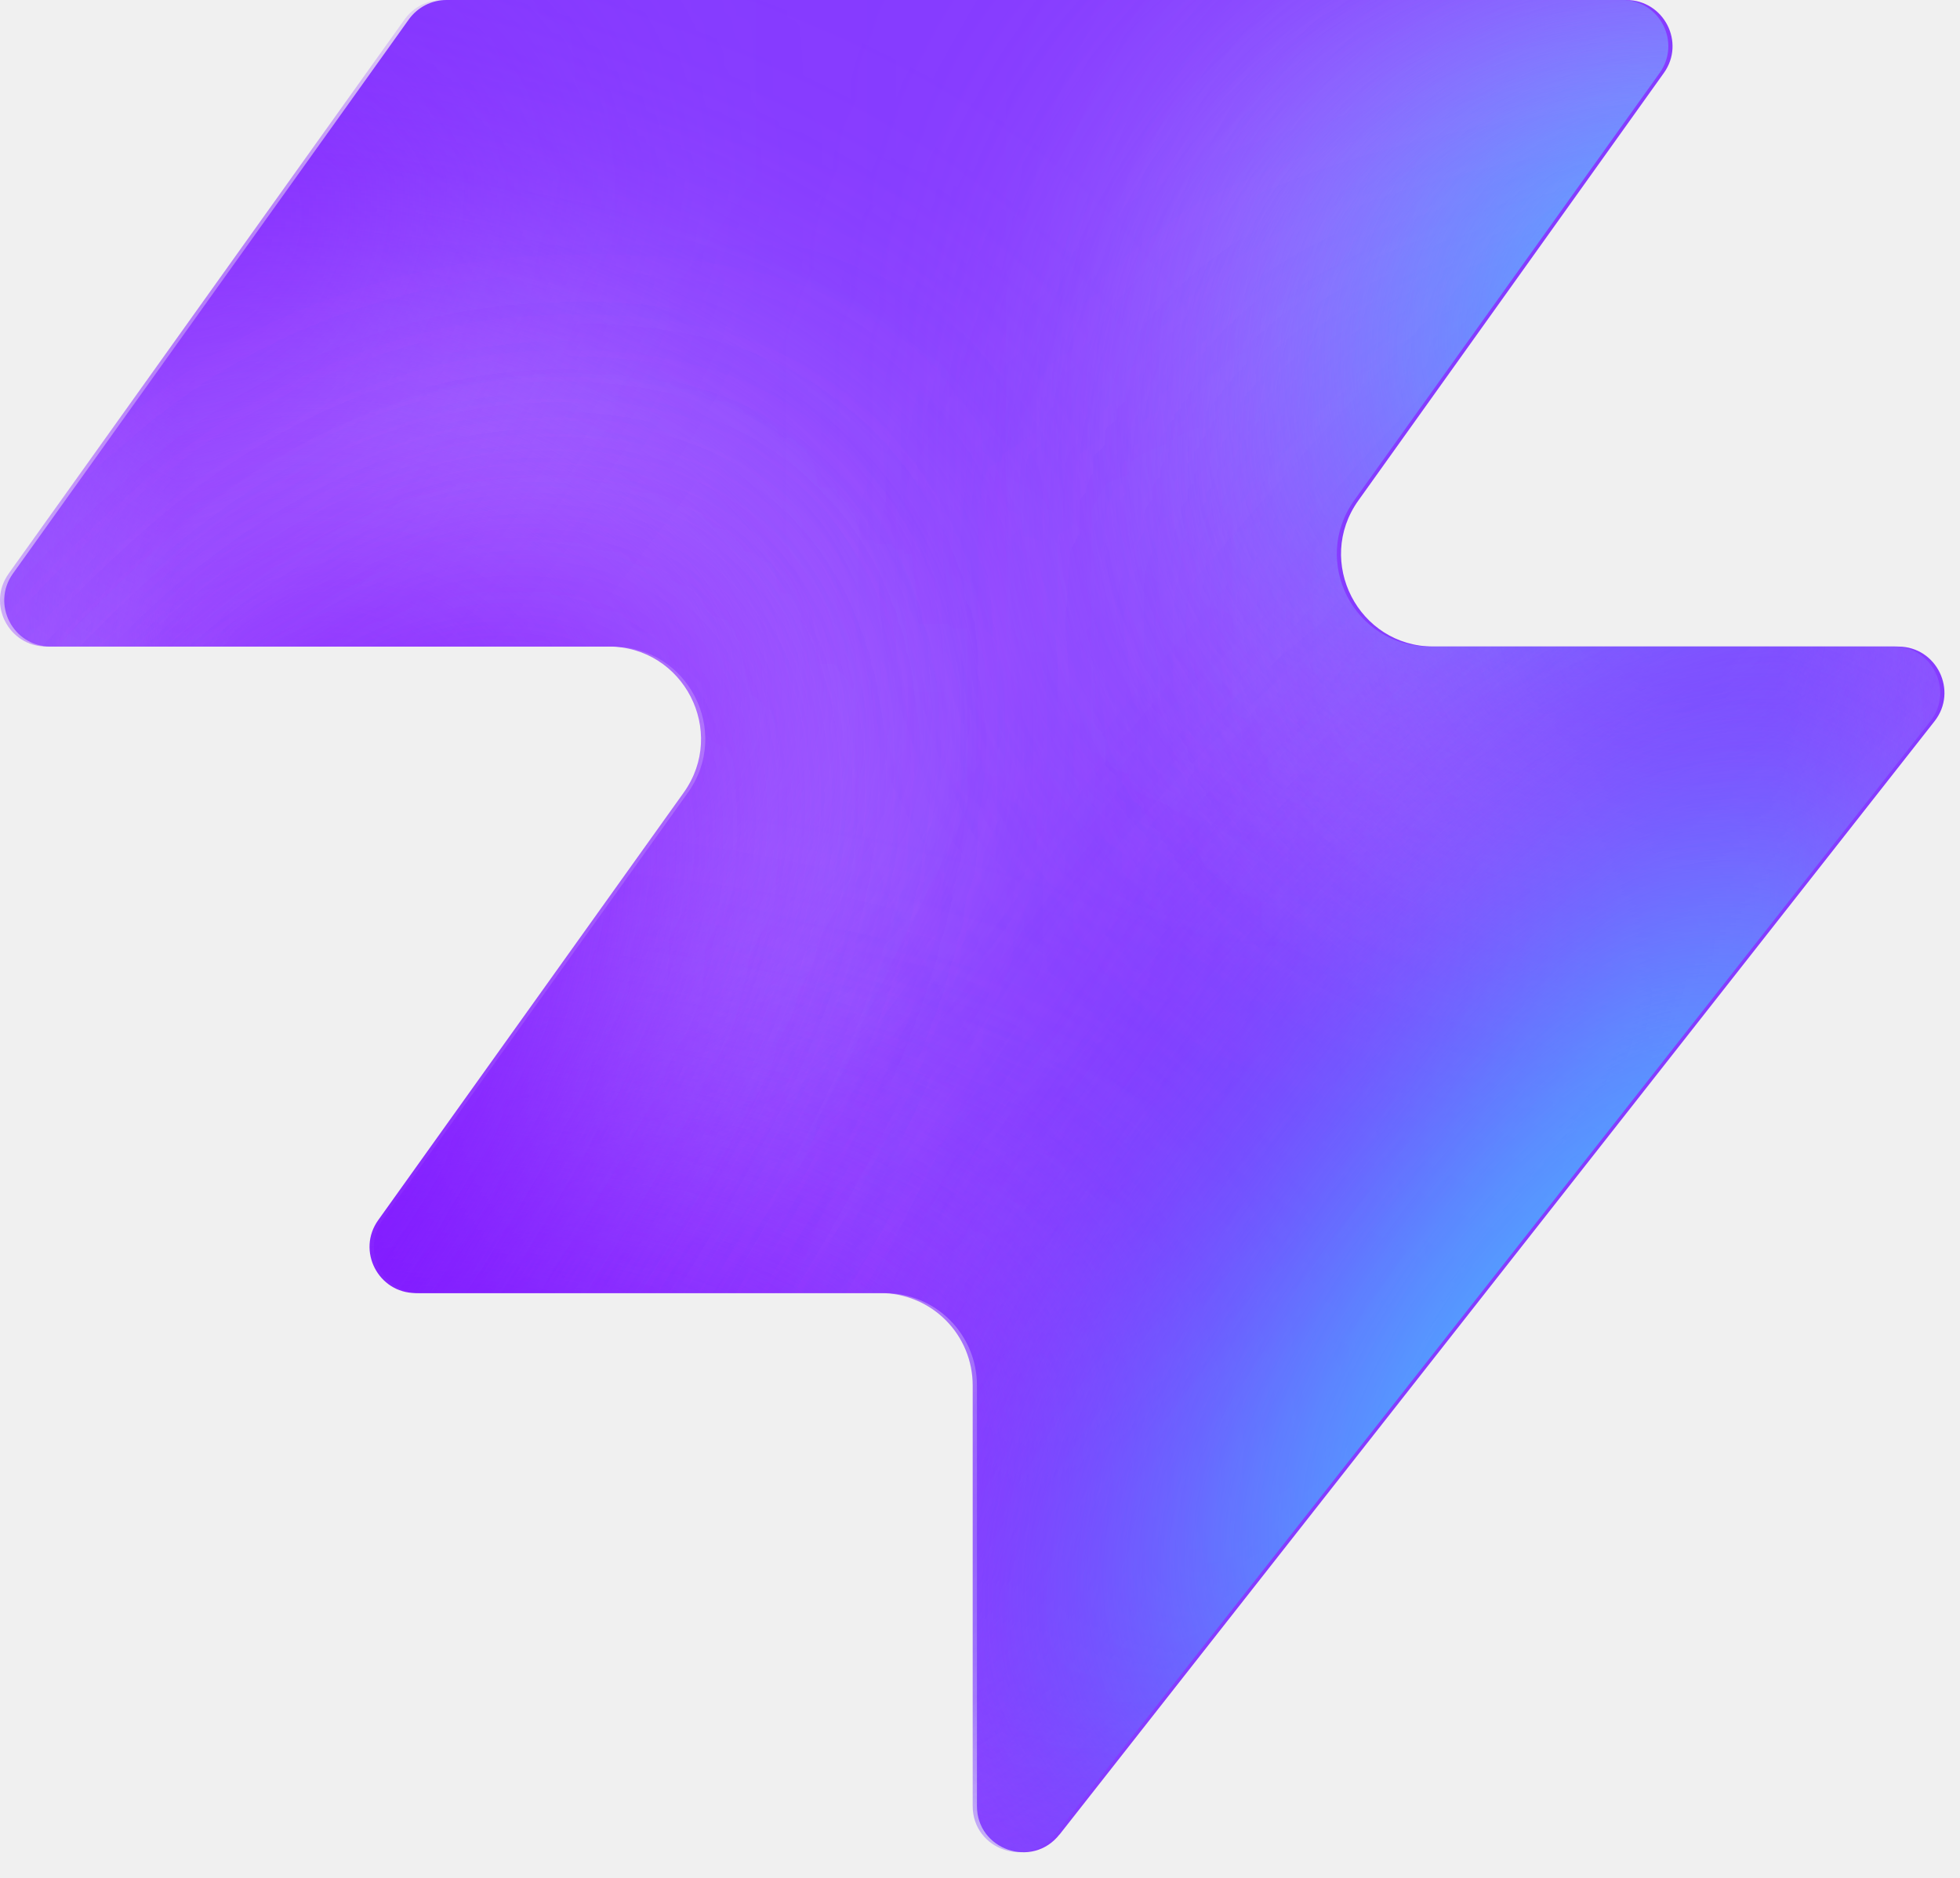
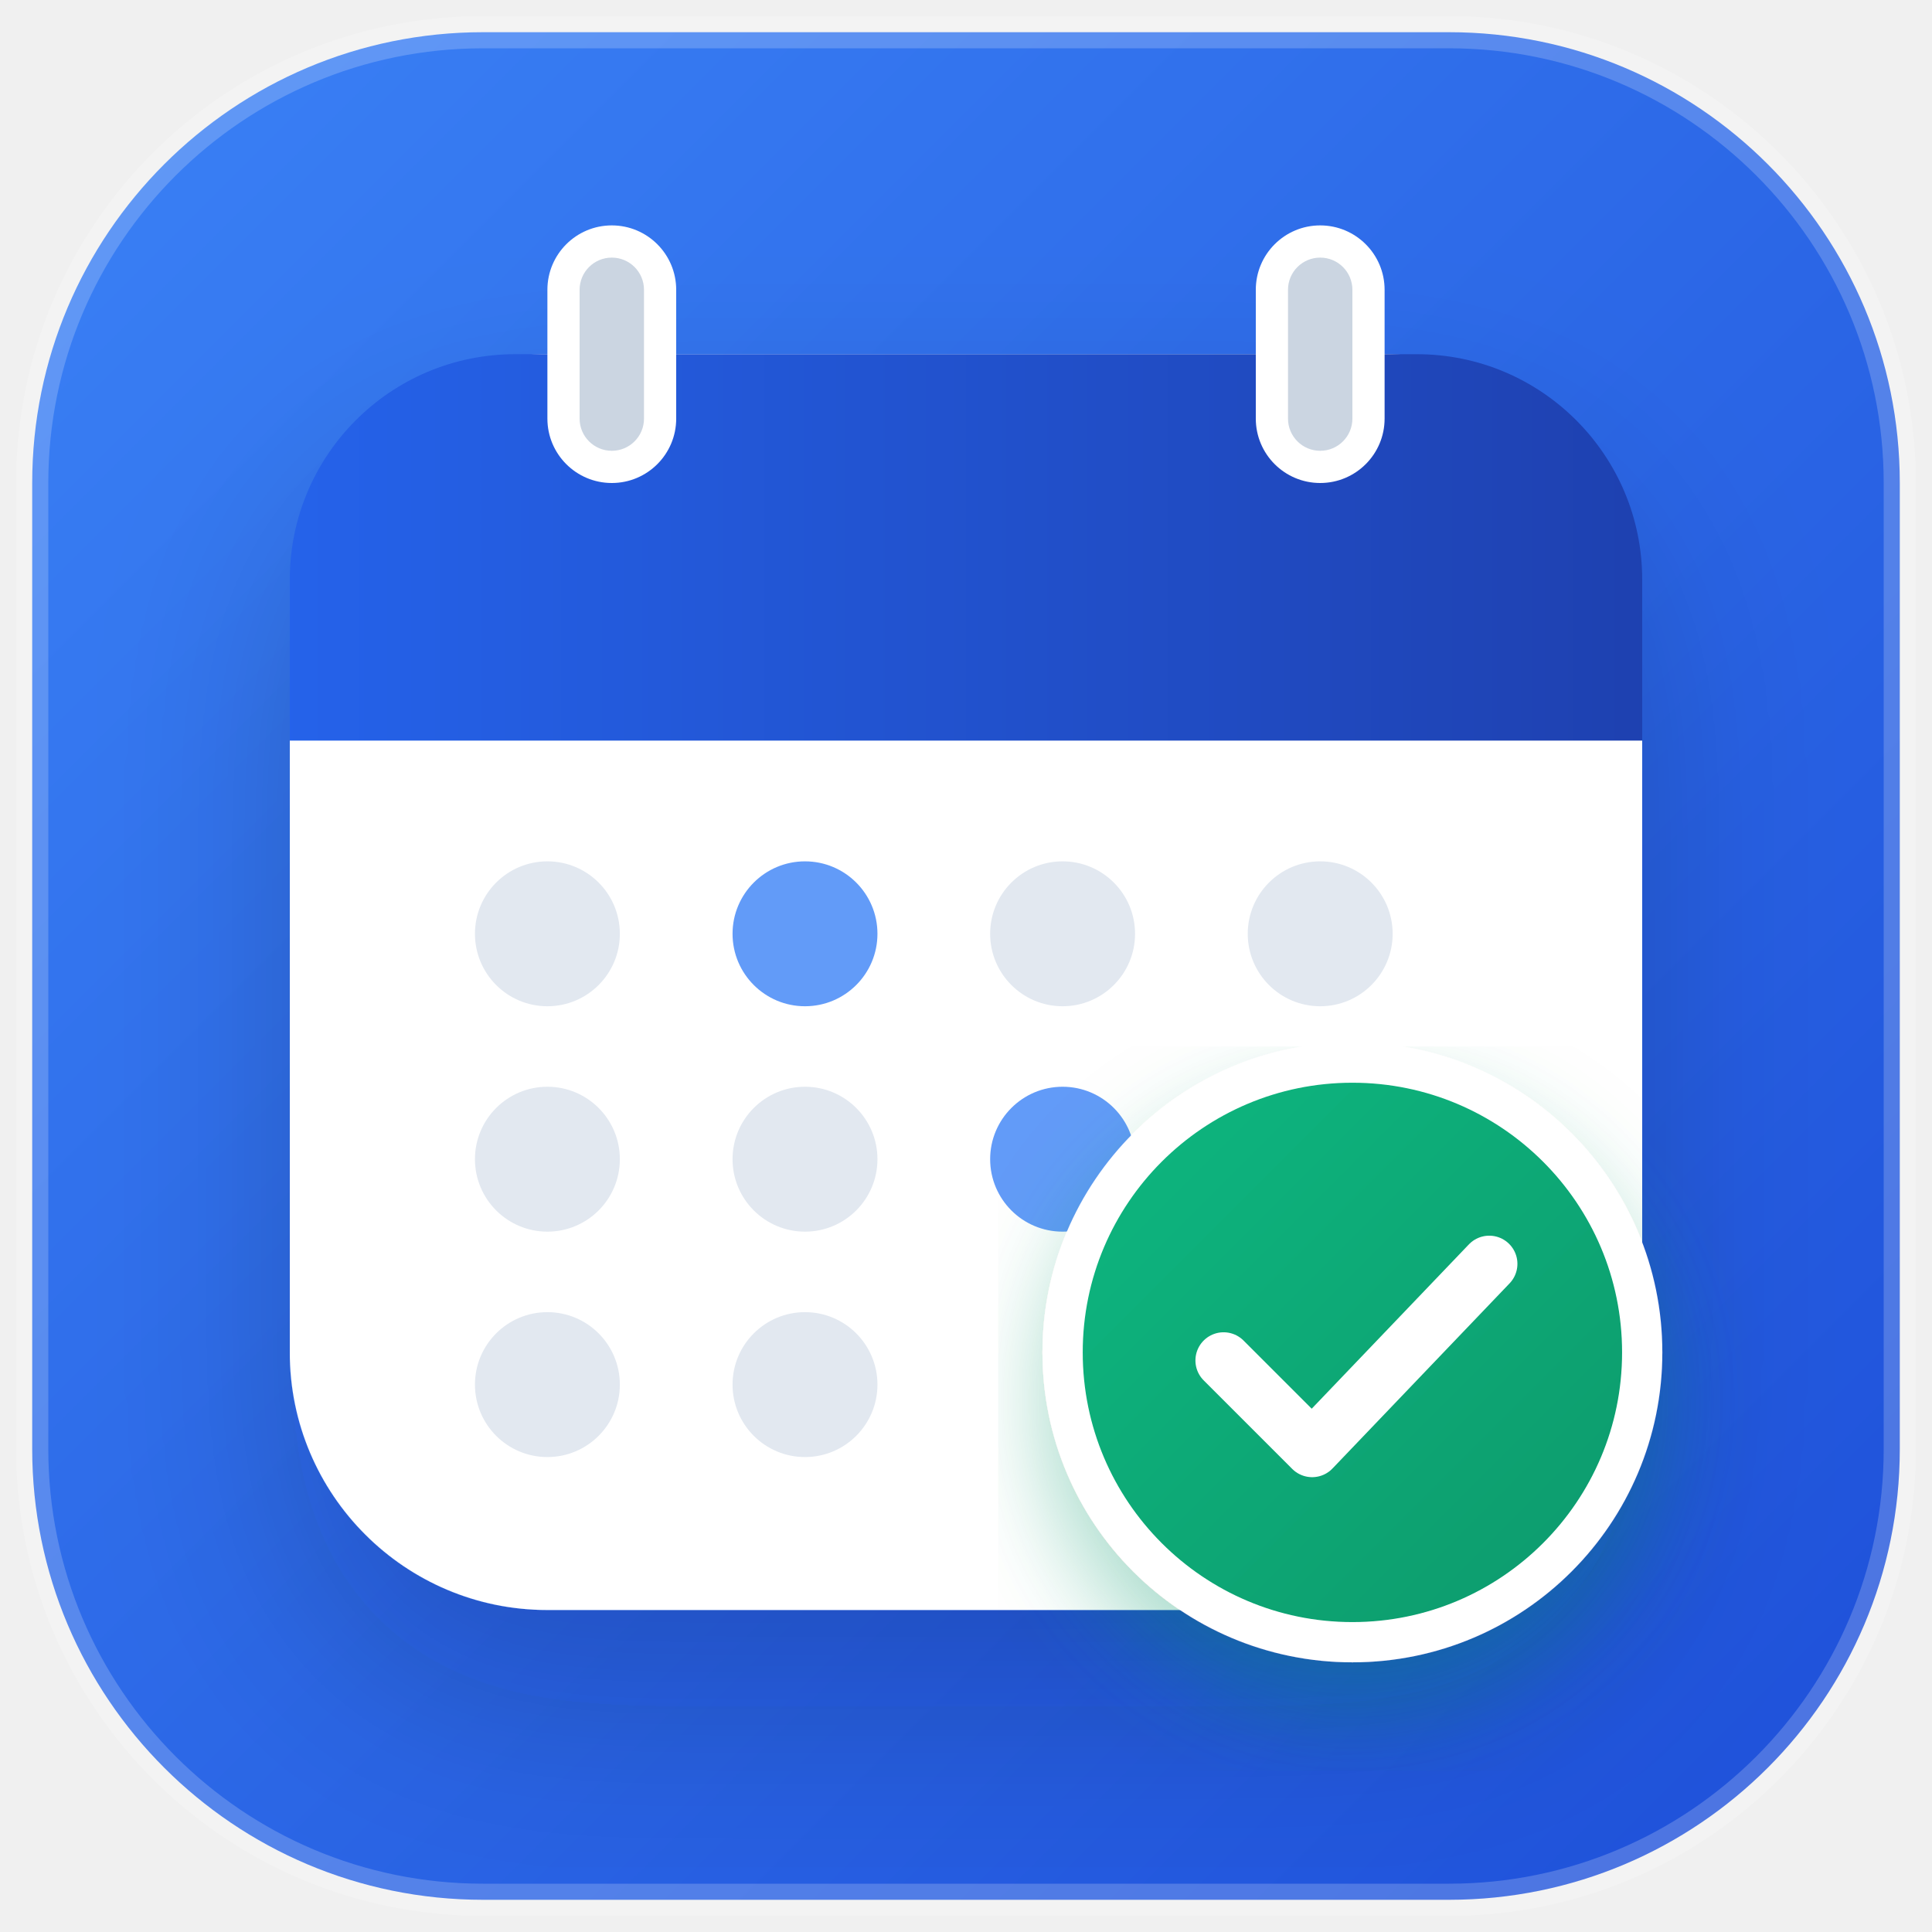
- <svg xmlns="http://www.w3.org/2000/svg" width="48" height="46" fill="none" viewBox="0 0 48 46">
-   <path fill="#863bff" d="M25.946 44.938c-.664.845-2.021.375-2.021-.698V33.937a2.26 2.26 0 0 0-2.262-2.262H10.287c-.92 0-1.456-1.04-.92-1.788l7.48-10.471c1.07-1.497 0-3.578-1.842-3.578H1.237c-.92 0-1.456-1.04-.92-1.788L10.013.474c.214-.297.556-.474.92-.474h28.894c.92 0 1.456 1.04.92 1.788l-7.48 10.471c-1.07 1.498 0 3.579 1.842 3.579h11.377c.943 0 1.473 1.088.89 1.83L25.947 44.94z" style="fill:#863bff;fill:color(display-p3 .525 .23 1);fill-opacity:1" />
-   <mask id="a" width="48" height="46" x="0" y="0" maskUnits="userSpaceOnUse" style="mask-type:alpha">
-     <path fill="#000" d="M25.842 44.938c-.664.844-2.021.375-2.021-.698V33.937a2.26 2.26 0 0 0-2.262-2.262H10.183c-.92 0-1.456-1.04-.92-1.788l7.48-10.471c1.07-1.498 0-3.579-1.842-3.579H1.133c-.92 0-1.456-1.04-.92-1.787L9.91.473c.214-.297.556-.474.92-.474h28.894c.92 0 1.456 1.04.92 1.788l-7.48 10.471c-1.07 1.498 0 3.578 1.842 3.578h11.377c.943 0 1.473 1.088.89 1.832L25.843 44.94z" style="fill:#000;fill-opacity:1" />
-   </mask>
-   <g mask="url(#a)">
-     <g filter="url(#b)">
-       <ellipse cx="5.508" cy="14.704" fill="#ede6ff" rx="5.508" ry="14.704" style="fill:#ede6ff;fill:color(display-p3 .927 .903 1);fill-opacity:1" transform="matrix(.00324 1 1 -.00324 -4.47 31.516)" />
-     </g>
-     <g filter="url(#c)">
-       <ellipse cx="10.399" cy="29.851" fill="#ede6ff" rx="10.399" ry="29.851" style="fill:#ede6ff;fill:color(display-p3 .927 .903 1);fill-opacity:1" transform="matrix(.00324 1 1 -.00324 -39.328 7.883)" />
-     </g>
-     <g filter="url(#d)">
-       <ellipse cx="5.508" cy="30.487" fill="#7e14ff" rx="5.508" ry="30.487" style="fill:#7e14ff;fill:color(display-p3 .492 .077 1);fill-opacity:1" transform="rotate(89.814 -25.913 -14.639)scale(1 -1)" />
-     </g>
-     <g filter="url(#e)">
-       <ellipse cx="5.508" cy="30.599" fill="#7e14ff" rx="5.508" ry="30.599" style="fill:#7e14ff;fill:color(display-p3 .492 .077 1);fill-opacity:1" transform="rotate(89.814 -32.644 -3.334)scale(1 -1)" />
-     </g>
-     <g filter="url(#f)">
-       <ellipse cx="5.508" cy="30.599" fill="#7e14ff" rx="5.508" ry="30.599" style="fill:#7e14ff;fill:color(display-p3 .492 .077 1);fill-opacity:1" transform="matrix(.00324 1 1 -.00324 -34.34 30.47)" />
-     </g>
-     <g filter="url(#g)">
-       <ellipse cx="14.072" cy="22.078" fill="#ede6ff" rx="14.072" ry="22.078" style="fill:#ede6ff;fill:color(display-p3 .927 .903 1);fill-opacity:1" transform="rotate(93.35 24.506 48.493)scale(-1 1)" />
-     </g>
-     <g filter="url(#h)">
-       <ellipse cx="3.47" cy="21.501" fill="#7e14ff" rx="3.47" ry="21.501" style="fill:#7e14ff;fill:color(display-p3 .492 .077 1);fill-opacity:1" transform="rotate(89.009 28.708 47.59)scale(-1 1)" />
-     </g>
-     <g filter="url(#i)">
-       <ellipse cx="3.47" cy="21.501" fill="#7e14ff" rx="3.47" ry="21.501" style="fill:#7e14ff;fill:color(display-p3 .492 .077 1);fill-opacity:1" transform="rotate(89.009 28.708 47.59)scale(-1 1)" />
-     </g>
-     <g filter="url(#j)">
-       <ellipse cx=".387" cy="8.972" fill="#7e14ff" rx="4.407" ry="29.108" style="fill:#7e14ff;fill:color(display-p3 .492 .077 1);fill-opacity:1" transform="rotate(39.51 .387 8.972)" />
-     </g>
-     <g filter="url(#k)">
-       <ellipse cx="47.523" cy="-6.092" fill="#7e14ff" rx="4.407" ry="29.108" style="fill:#7e14ff;fill:color(display-p3 .492 .077 1);fill-opacity:1" transform="rotate(37.892 47.523 -6.092)" />
-     </g>
-     <g filter="url(#l)">
-       <ellipse cx="41.412" cy="6.333" fill="#47bfff" rx="5.971" ry="9.665" style="fill:#47bfff;fill:color(display-p3 .28 .748 1);fill-opacity:1" transform="rotate(37.892 41.412 6.333)" />
-     </g>
-     <g filter="url(#m)">
-       <ellipse cx="-1.879" cy="38.332" fill="#7e14ff" rx="4.407" ry="29.108" style="fill:#7e14ff;fill:color(display-p3 .492 .077 1);fill-opacity:1" transform="rotate(37.892 -1.88 38.332)" />
-     </g>
-     <g filter="url(#n)">
-       <ellipse cx="-1.879" cy="38.332" fill="#7e14ff" rx="4.407" ry="29.108" style="fill:#7e14ff;fill:color(display-p3 .492 .077 1);fill-opacity:1" transform="rotate(37.892 -1.88 38.332)" />
-     </g>
-     <g filter="url(#o)">
-       <ellipse cx="35.651" cy="29.907" fill="#7e14ff" rx="4.407" ry="29.108" style="fill:#7e14ff;fill:color(display-p3 .492 .077 1);fill-opacity:1" transform="rotate(37.892 35.651 29.907)" />
-     </g>
-     <g filter="url(#p)">
-       <ellipse cx="38.418" cy="32.4" fill="#47bfff" rx="5.971" ry="15.297" style="fill:#47bfff;fill:color(display-p3 .28 .748 1);fill-opacity:1" transform="rotate(37.892 38.418 32.4)" />
-     </g>
-   </g>
+ <svg xmlns="http://www.w3.org/2000/svg" viewBox="0 0 120 120" fill="none">
  <defs>
-     <filter id="b" width="60.045" height="41.654" x="-19.77" y="16.149" color-interpolation-filters="sRGB" filterUnits="userSpaceOnUse">
-       <feFlood flood-opacity="0" result="BackgroundImageFix" />
-       <feBlend in="SourceGraphic" in2="BackgroundImageFix" result="shape" />
-       <feGaussianBlur result="effect1_foregroundBlur_2002_17158" stdDeviation="7.659" />
+     <linearGradient id="bgGrad" x1="0" y1="0" x2="120" y2="120" gradientUnits="userSpaceOnUse">
+       <stop offset="0%" stop-color="#3b82f6" />
+       <stop offset="100%" stop-color="#1d4ed8" />
+     </linearGradient>
+     <linearGradient id="headerGrad" x1="16" y1="22" x2="104" y2="22" gradientUnits="userSpaceOnUse">
+       <stop offset="0%" stop-color="#2563eb" />
+       <stop offset="100%" stop-color="#1e40af" />
+     </linearGradient>
+     <linearGradient id="checkGrad" x1="65" y1="65" x2="105" y2="105" gradientUnits="userSpaceOnUse">
+       <stop offset="0%" stop-color="#10b981" />
+       <stop offset="100%" stop-color="#059669" />
+     </linearGradient>
+     <filter id="cardShadow" x="6" y="10" width="108" height="106" filterUnits="userSpaceOnUse" color-interpolation-filters="sRGB">
+       <feDropShadow dx="0" dy="6" stdDeviation="6" flood-color="#0f172a" flood-opacity="0.18" />
    </filter>
-     <filter id="c" width="90.34" height="51.437" x="-54.613" y="-7.533" color-interpolation-filters="sRGB" filterUnits="userSpaceOnUse">
-       <feFlood flood-opacity="0" result="BackgroundImageFix" />
-       <feBlend in="SourceGraphic" in2="BackgroundImageFix" result="shape" />
-       <feGaussianBlur result="effect1_foregroundBlur_2002_17158" stdDeviation="7.659" />
-     </filter>
-     <filter id="d" width="79.355" height="29.4" x="-49.64" y="2.03" color-interpolation-filters="sRGB" filterUnits="userSpaceOnUse">
-       <feFlood flood-opacity="0" result="BackgroundImageFix" />
-       <feBlend in="SourceGraphic" in2="BackgroundImageFix" result="shape" />
-       <feGaussianBlur result="effect1_foregroundBlur_2002_17158" stdDeviation="4.596" />
-     </filter>
-     <filter id="e" width="79.579" height="29.4" x="-45.045" y="20.029" color-interpolation-filters="sRGB" filterUnits="userSpaceOnUse">
-       <feFlood flood-opacity="0" result="BackgroundImageFix" />
-       <feBlend in="SourceGraphic" in2="BackgroundImageFix" result="shape" />
-       <feGaussianBlur result="effect1_foregroundBlur_2002_17158" stdDeviation="4.596" />
-     </filter>
-     <filter id="f" width="79.579" height="29.4" x="-43.513" y="21.178" color-interpolation-filters="sRGB" filterUnits="userSpaceOnUse">
-       <feFlood flood-opacity="0" result="BackgroundImageFix" />
-       <feBlend in="SourceGraphic" in2="BackgroundImageFix" result="shape" />
-       <feGaussianBlur result="effect1_foregroundBlur_2002_17158" stdDeviation="4.596" />
-     </filter>
-     <filter id="g" width="74.749" height="58.852" x="15.756" y="-17.901" color-interpolation-filters="sRGB" filterUnits="userSpaceOnUse">
-       <feFlood flood-opacity="0" result="BackgroundImageFix" />
-       <feBlend in="SourceGraphic" in2="BackgroundImageFix" result="shape" />
-       <feGaussianBlur result="effect1_foregroundBlur_2002_17158" stdDeviation="7.659" />
-     </filter>
-     <filter id="h" width="61.377" height="25.362" x="23.548" y="2.284" color-interpolation-filters="sRGB" filterUnits="userSpaceOnUse">
-       <feFlood flood-opacity="0" result="BackgroundImageFix" />
-       <feBlend in="SourceGraphic" in2="BackgroundImageFix" result="shape" />
-       <feGaussianBlur result="effect1_foregroundBlur_2002_17158" stdDeviation="4.596" />
-     </filter>
-     <filter id="i" width="61.377" height="25.362" x="23.548" y="2.284" color-interpolation-filters="sRGB" filterUnits="userSpaceOnUse">
-       <feFlood flood-opacity="0" result="BackgroundImageFix" />
-       <feBlend in="SourceGraphic" in2="BackgroundImageFix" result="shape" />
-       <feGaussianBlur result="effect1_foregroundBlur_2002_17158" stdDeviation="4.596" />
-     </filter>
-     <filter id="j" width="56.045" height="63.649" x="-27.636" y="-22.853" color-interpolation-filters="sRGB" filterUnits="userSpaceOnUse">
-       <feFlood flood-opacity="0" result="BackgroundImageFix" />
-       <feBlend in="SourceGraphic" in2="BackgroundImageFix" result="shape" />
-       <feGaussianBlur result="effect1_foregroundBlur_2002_17158" stdDeviation="4.596" />
-     </filter>
-     <filter id="k" width="54.814" height="64.646" x="20.116" y="-38.415" color-interpolation-filters="sRGB" filterUnits="userSpaceOnUse">
-       <feFlood flood-opacity="0" result="BackgroundImageFix" />
-       <feBlend in="SourceGraphic" in2="BackgroundImageFix" result="shape" />
-       <feGaussianBlur result="effect1_foregroundBlur_2002_17158" stdDeviation="4.596" />
-     </filter>
-     <filter id="l" width="33.541" height="35.313" x="24.641" y="-11.323" color-interpolation-filters="sRGB" filterUnits="userSpaceOnUse">
-       <feFlood flood-opacity="0" result="BackgroundImageFix" />
-       <feBlend in="SourceGraphic" in2="BackgroundImageFix" result="shape" />
-       <feGaussianBlur result="effect1_foregroundBlur_2002_17158" stdDeviation="4.596" />
-     </filter>
-     <filter id="m" width="54.814" height="64.646" x="-29.286" y="6.009" color-interpolation-filters="sRGB" filterUnits="userSpaceOnUse">
-       <feFlood flood-opacity="0" result="BackgroundImageFix" />
-       <feBlend in="SourceGraphic" in2="BackgroundImageFix" result="shape" />
-       <feGaussianBlur result="effect1_foregroundBlur_2002_17158" stdDeviation="4.596" />
-     </filter>
-     <filter id="n" width="54.814" height="64.646" x="-29.286" y="6.009" color-interpolation-filters="sRGB" filterUnits="userSpaceOnUse">
-       <feFlood flood-opacity="0" result="BackgroundImageFix" />
-       <feBlend in="SourceGraphic" in2="BackgroundImageFix" result="shape" />
-       <feGaussianBlur result="effect1_foregroundBlur_2002_17158" stdDeviation="4.596" />
-     </filter>
-     <filter id="o" width="54.814" height="64.646" x="8.244" y="-2.416" color-interpolation-filters="sRGB" filterUnits="userSpaceOnUse">
-       <feFlood flood-opacity="0" result="BackgroundImageFix" />
-       <feBlend in="SourceGraphic" in2="BackgroundImageFix" result="shape" />
-       <feGaussianBlur result="effect1_foregroundBlur_2002_17158" stdDeviation="4.596" />
-     </filter>
-     <filter id="p" width="39.409" height="43.623" x="18.713" y="10.588" color-interpolation-filters="sRGB" filterUnits="userSpaceOnUse">
-       <feFlood flood-opacity="0" result="BackgroundImageFix" />
-       <feBlend in="SourceGraphic" in2="BackgroundImageFix" result="shape" />
-       <feGaussianBlur result="effect1_foregroundBlur_2002_17158" stdDeviation="4.596" />
+     <filter id="badgeShadow" x="62" y="62" width="48" height="48" filterUnits="userSpaceOnUse" color-interpolation-filters="sRGB">
+       <feDropShadow dx="0" dy="3" stdDeviation="3" flood-color="#059669" flood-opacity="0.35" />
    </filter>
  </defs>
+   <rect x="2" y="2" width="116" height="116" rx="28" fill="url(#bgGrad)" />
+   <rect x="2" y="2" width="116" height="116" rx="28" stroke="white" stroke-opacity="0.2" stroke-width="2" />
+   <g filter="url(#cardShadow)">
+     <rect x="18" y="22" width="84" height="78" rx="16" fill="#ffffff" />
+   </g>
+   <path d="M18 36 C18 28.268 24.268 22 32 22 L88 22 C95.732 22 102 28.268 102 36 L102 46 L18 46 Z" fill="url(#headerGrad)" />
+   <rect x="34" y="14" width="8" height="16" rx="4" fill="#ffffff" />
+   <rect x="36" y="16" width="4" height="12" rx="2" fill="#cbd5e1" />
+   <rect x="78" y="14" width="8" height="16" rx="4" fill="#ffffff" />
+   <rect x="80" y="16" width="4" height="12" rx="2" fill="#cbd5e1" />
+   <circle cx="34" cy="58" r="4.5" fill="#e2e8f0" />
+   <circle cx="50" cy="58" r="4.5" fill="#3b82f6" fill-opacity="0.8" />
+   <circle cx="66" cy="58" r="4.5" fill="#e2e8f0" />
+   <circle cx="82" cy="58" r="4.5" fill="#e2e8f0" />
+   <circle cx="34" cy="72" r="4.5" fill="#e2e8f0" />
+   <circle cx="50" cy="72" r="4.5" fill="#e2e8f0" />
+   <circle cx="66" cy="72" r="4.5" fill="#3b82f6" fill-opacity="0.8" />
+   <circle cx="34" cy="86" r="4.5" fill="#e2e8f0" />
+   <circle cx="50" cy="86" r="4.5" fill="#e2e8f0" />
+   <g filter="url(#badgeShadow)">
+     <circle cx="84" cy="84" r="18" fill="url(#checkGrad)" />
+     <circle cx="84" cy="84" r="18" stroke="#ffffff" stroke-width="2.5" />
+     <path d="M76 84.5 L81.5 90 L92.5 78.5" stroke="#ffffff" stroke-width="3.5" stroke-linecap="round" stroke-linejoin="round" />
+   </g>
</svg>
